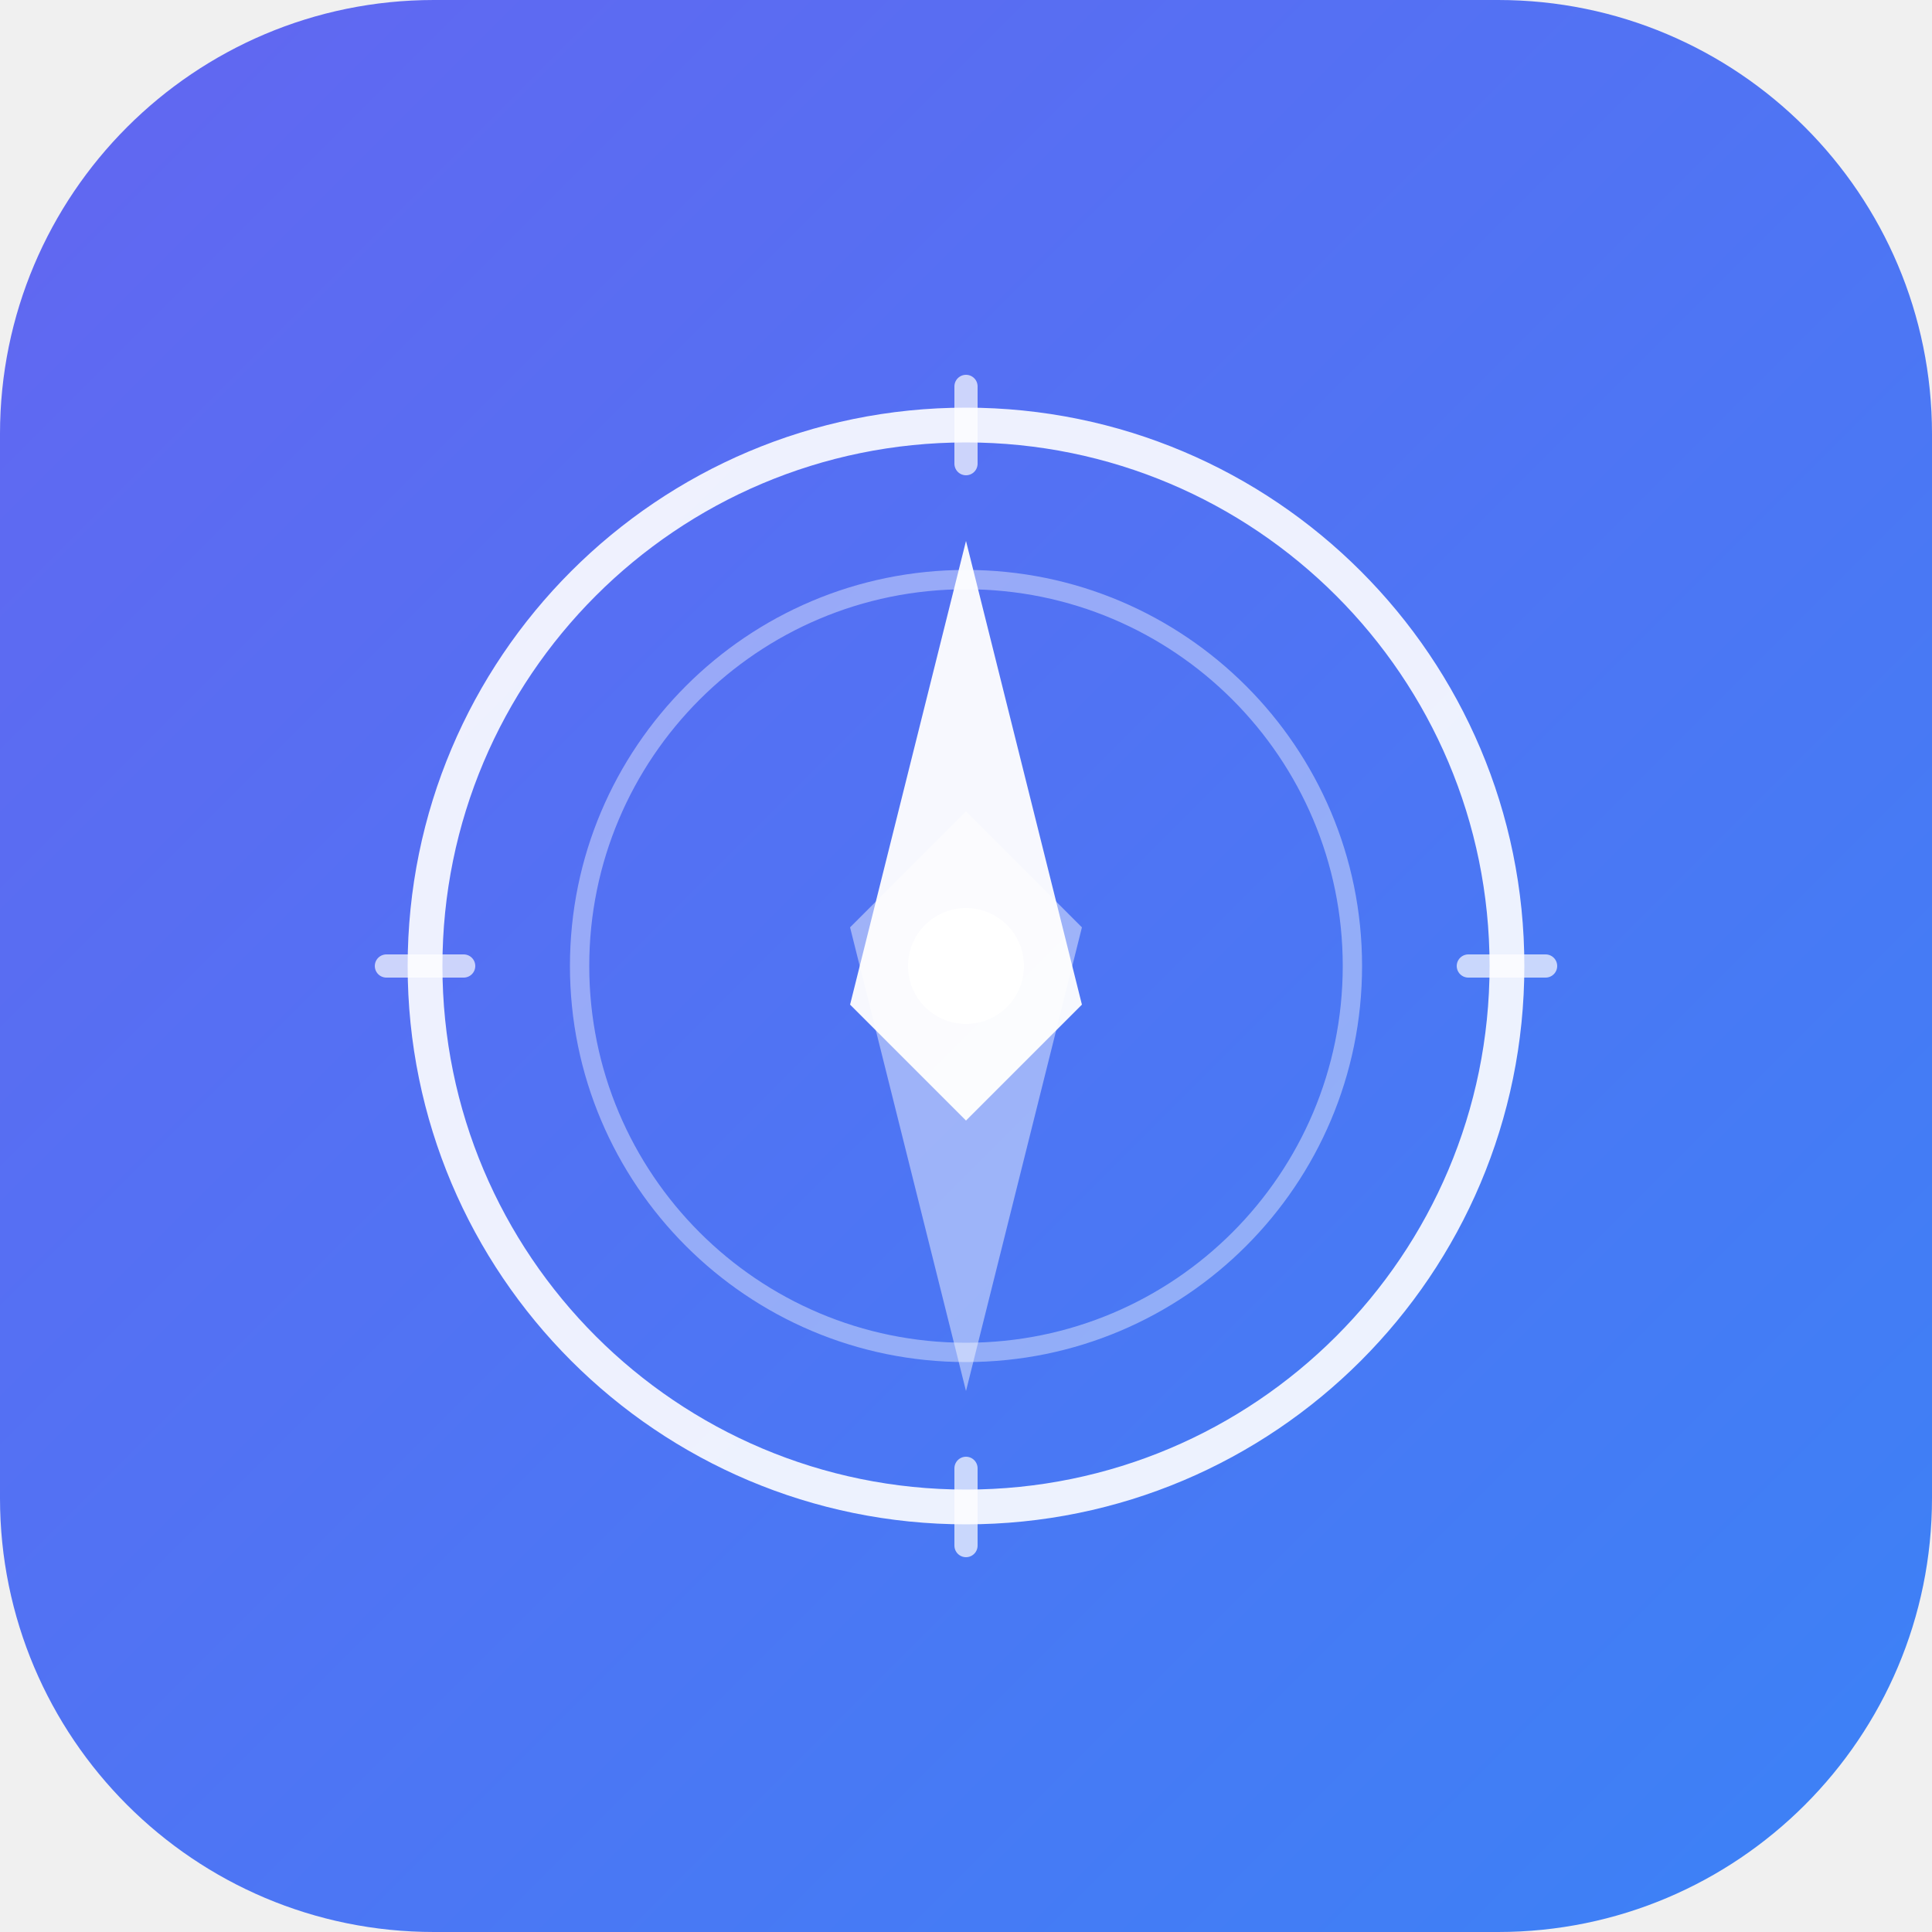
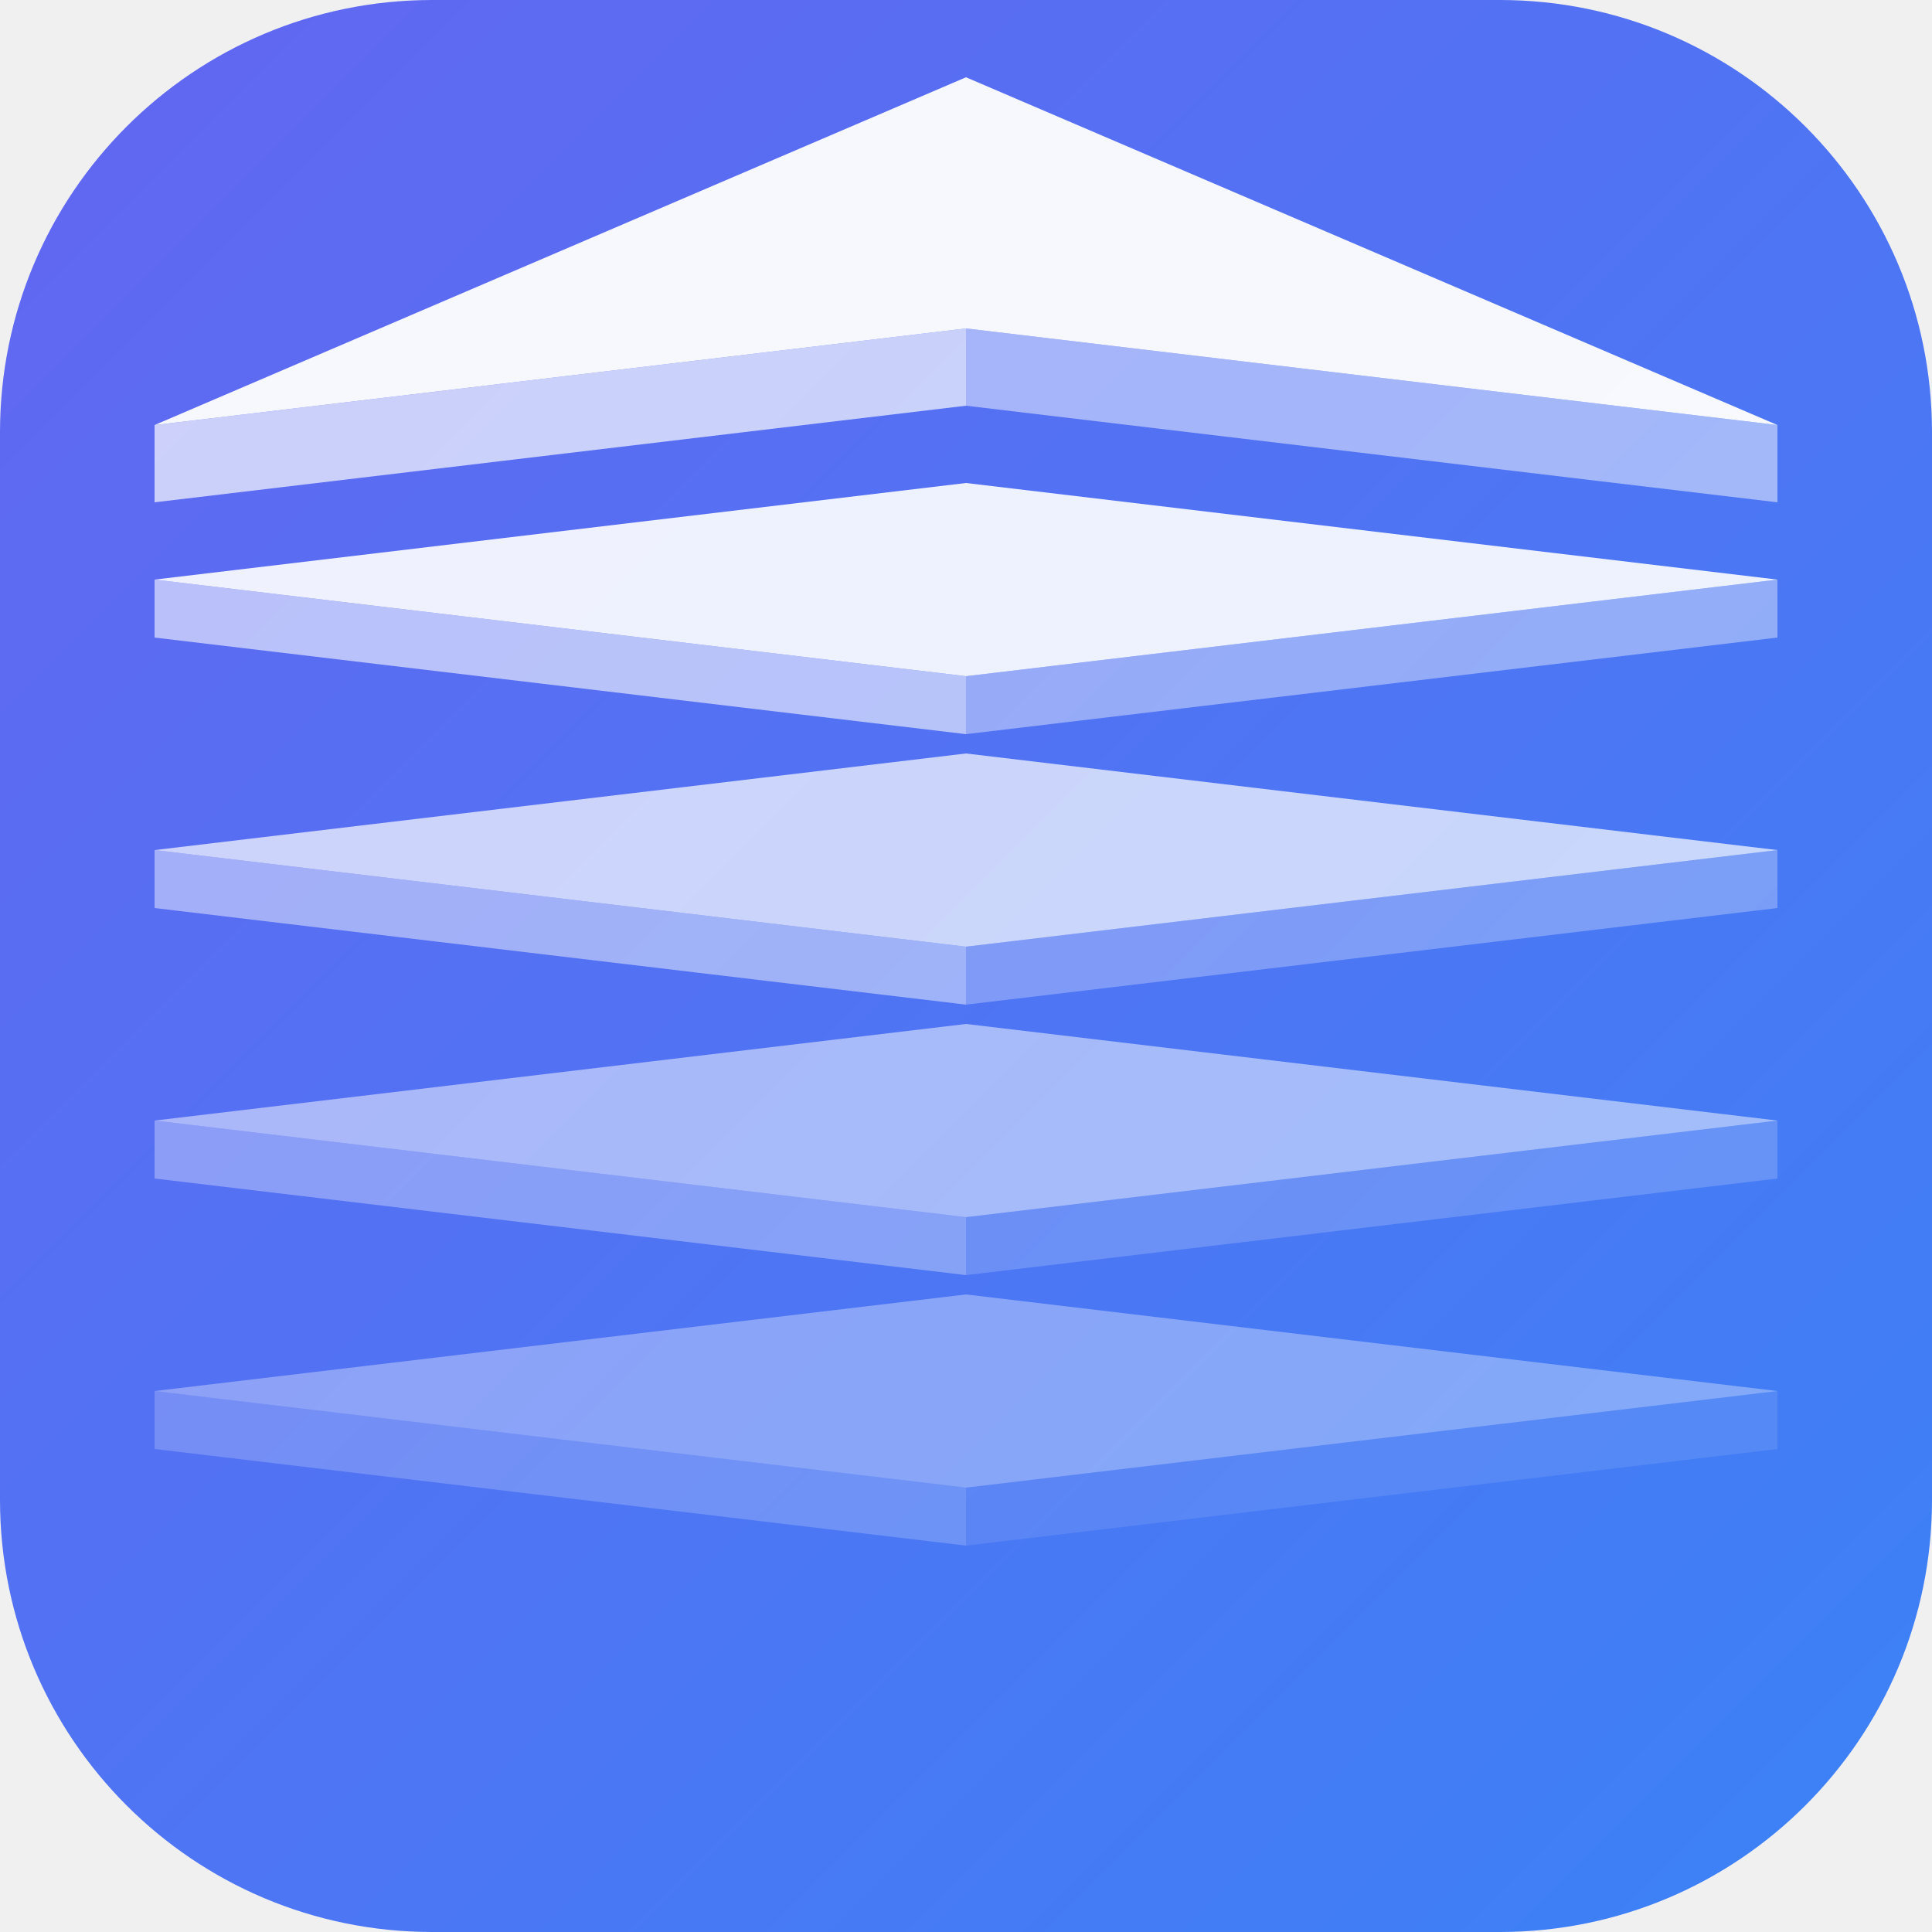
- <svg xmlns="http://www.w3.org/2000/svg" viewBox="0 0 512 512" width="512" height="512">
+ <svg xmlns="http://www.w3.org/2000/svg" viewBox="0 0 100 100" fill="none">
  <defs>
-     <linearGradient id="bg" x1="0%" y1="0%" x2="100%" y2="100%">
+     <linearGradient id="bg" x1="0" y1="0" x2="1" y2="1">
      <stop offset="0%" stop-color="#6366F1" />
      <stop offset="100%" stop-color="#3B82F6" />
    </linearGradient>
+     <clipPath id="squircle">
+       <rect width="100" height="100" rx="22.37" ry="22.37" />
+     </clipPath>
  </defs>
-   <rect width="512" height="512" rx="115" fill="url(#bg)" />
-   <g transform="translate(256.0, 256.0)">
-     <circle cx="0" cy="0" r="143.36" fill="none" stroke="white" stroke-width="9.216" opacity="0.9" />
-     <circle cx="0" cy="0" r="102.4" fill="none" stroke="white" stroke-width="5.12" opacity="0.4" />
-     <polygon points="0,-112.64 30.72,10.24 0,40.96 -30.72,10.24" fill="white" opacity="0.95" />
-     <polygon points="0,112.64 30.72,-10.24 0,-40.96 -30.72,-10.24" fill="white" opacity="0.45" />
-     <circle cx="0" cy="0" r="15.36" fill="white" />
-     <line x1="0" y1="-153.6" x2="0" y2="-133.12" stroke="white" stroke-width="6.144" stroke-linecap="round" opacity="0.7" />
-     <line x1="0" y1="153.6" x2="0" y2="133.12" stroke="white" stroke-width="6.144" stroke-linecap="round" opacity="0.7" />
-     <line x1="-153.6" y1="0" x2="-133.12" y2="0" stroke="white" stroke-width="6.144" stroke-linecap="round" opacity="0.7" />
-     <line x1="153.6" y1="0" x2="133.12" y2="0" stroke="white" stroke-width="6.144" stroke-linecap="round" opacity="0.7" />
+   <g clip-path="url(#squircle)">
+     <rect width="100" height="100" fill="url(#bg)" />
+     <polygon points="50,4 8,22 50,17 92,22" fill="rgba(255,255,255,0.95)" />
+     <polygon points="50,17 92,22 92,26 50,21" fill="rgba(255,255,255,0.48)" />
+     <polygon points="50,17 8,22 8,26 50,21" fill="rgba(255,255,255,0.68)" />
+     <polygon points="8,30 50,25 92,30 50,35" fill="rgba(255,255,255,0.90)" />
+     <polygon points="8,30 50,35 50,38 8,33" fill="rgba(255,255,255,0.58)" />
+     <polygon points="50,35 92,30 92,33 50,38" fill="rgba(255,255,255,0.40)" />
+     <polygon points="8,44 50,39 92,44 50,49" fill="rgba(255,255,255,0.70)" />
+     <polygon points="8,44 50,49 50,52 8,47" fill="rgba(255,255,255,0.45)" />
+     <polygon points="50,49 92,44 92,47 50,52" fill="rgba(255,255,255,0.28)" />
+     <polygon points="8,58 50,53 92,58 50,63" fill="rgba(255,255,255,0.50)" />
+     <polygon points="8,58 50,63 50,66 8,61" fill="rgba(255,255,255,0.32)" />
+     <polygon points="50,63 92,58 92,61 50,66" fill="rgba(255,255,255,0.18)" />
+     <polygon points="8,72 50,67 92,72 50,77" fill="rgba(255,255,255,0.34)" />
+     <polygon points="8,72 50,77 50,80 8,75" fill="rgba(255,255,255,0.20)" />
+     <polygon points="50,77 92,72 92,75 50,80" fill="rgba(255,255,255,0.10)" />
  </g>
</svg>
